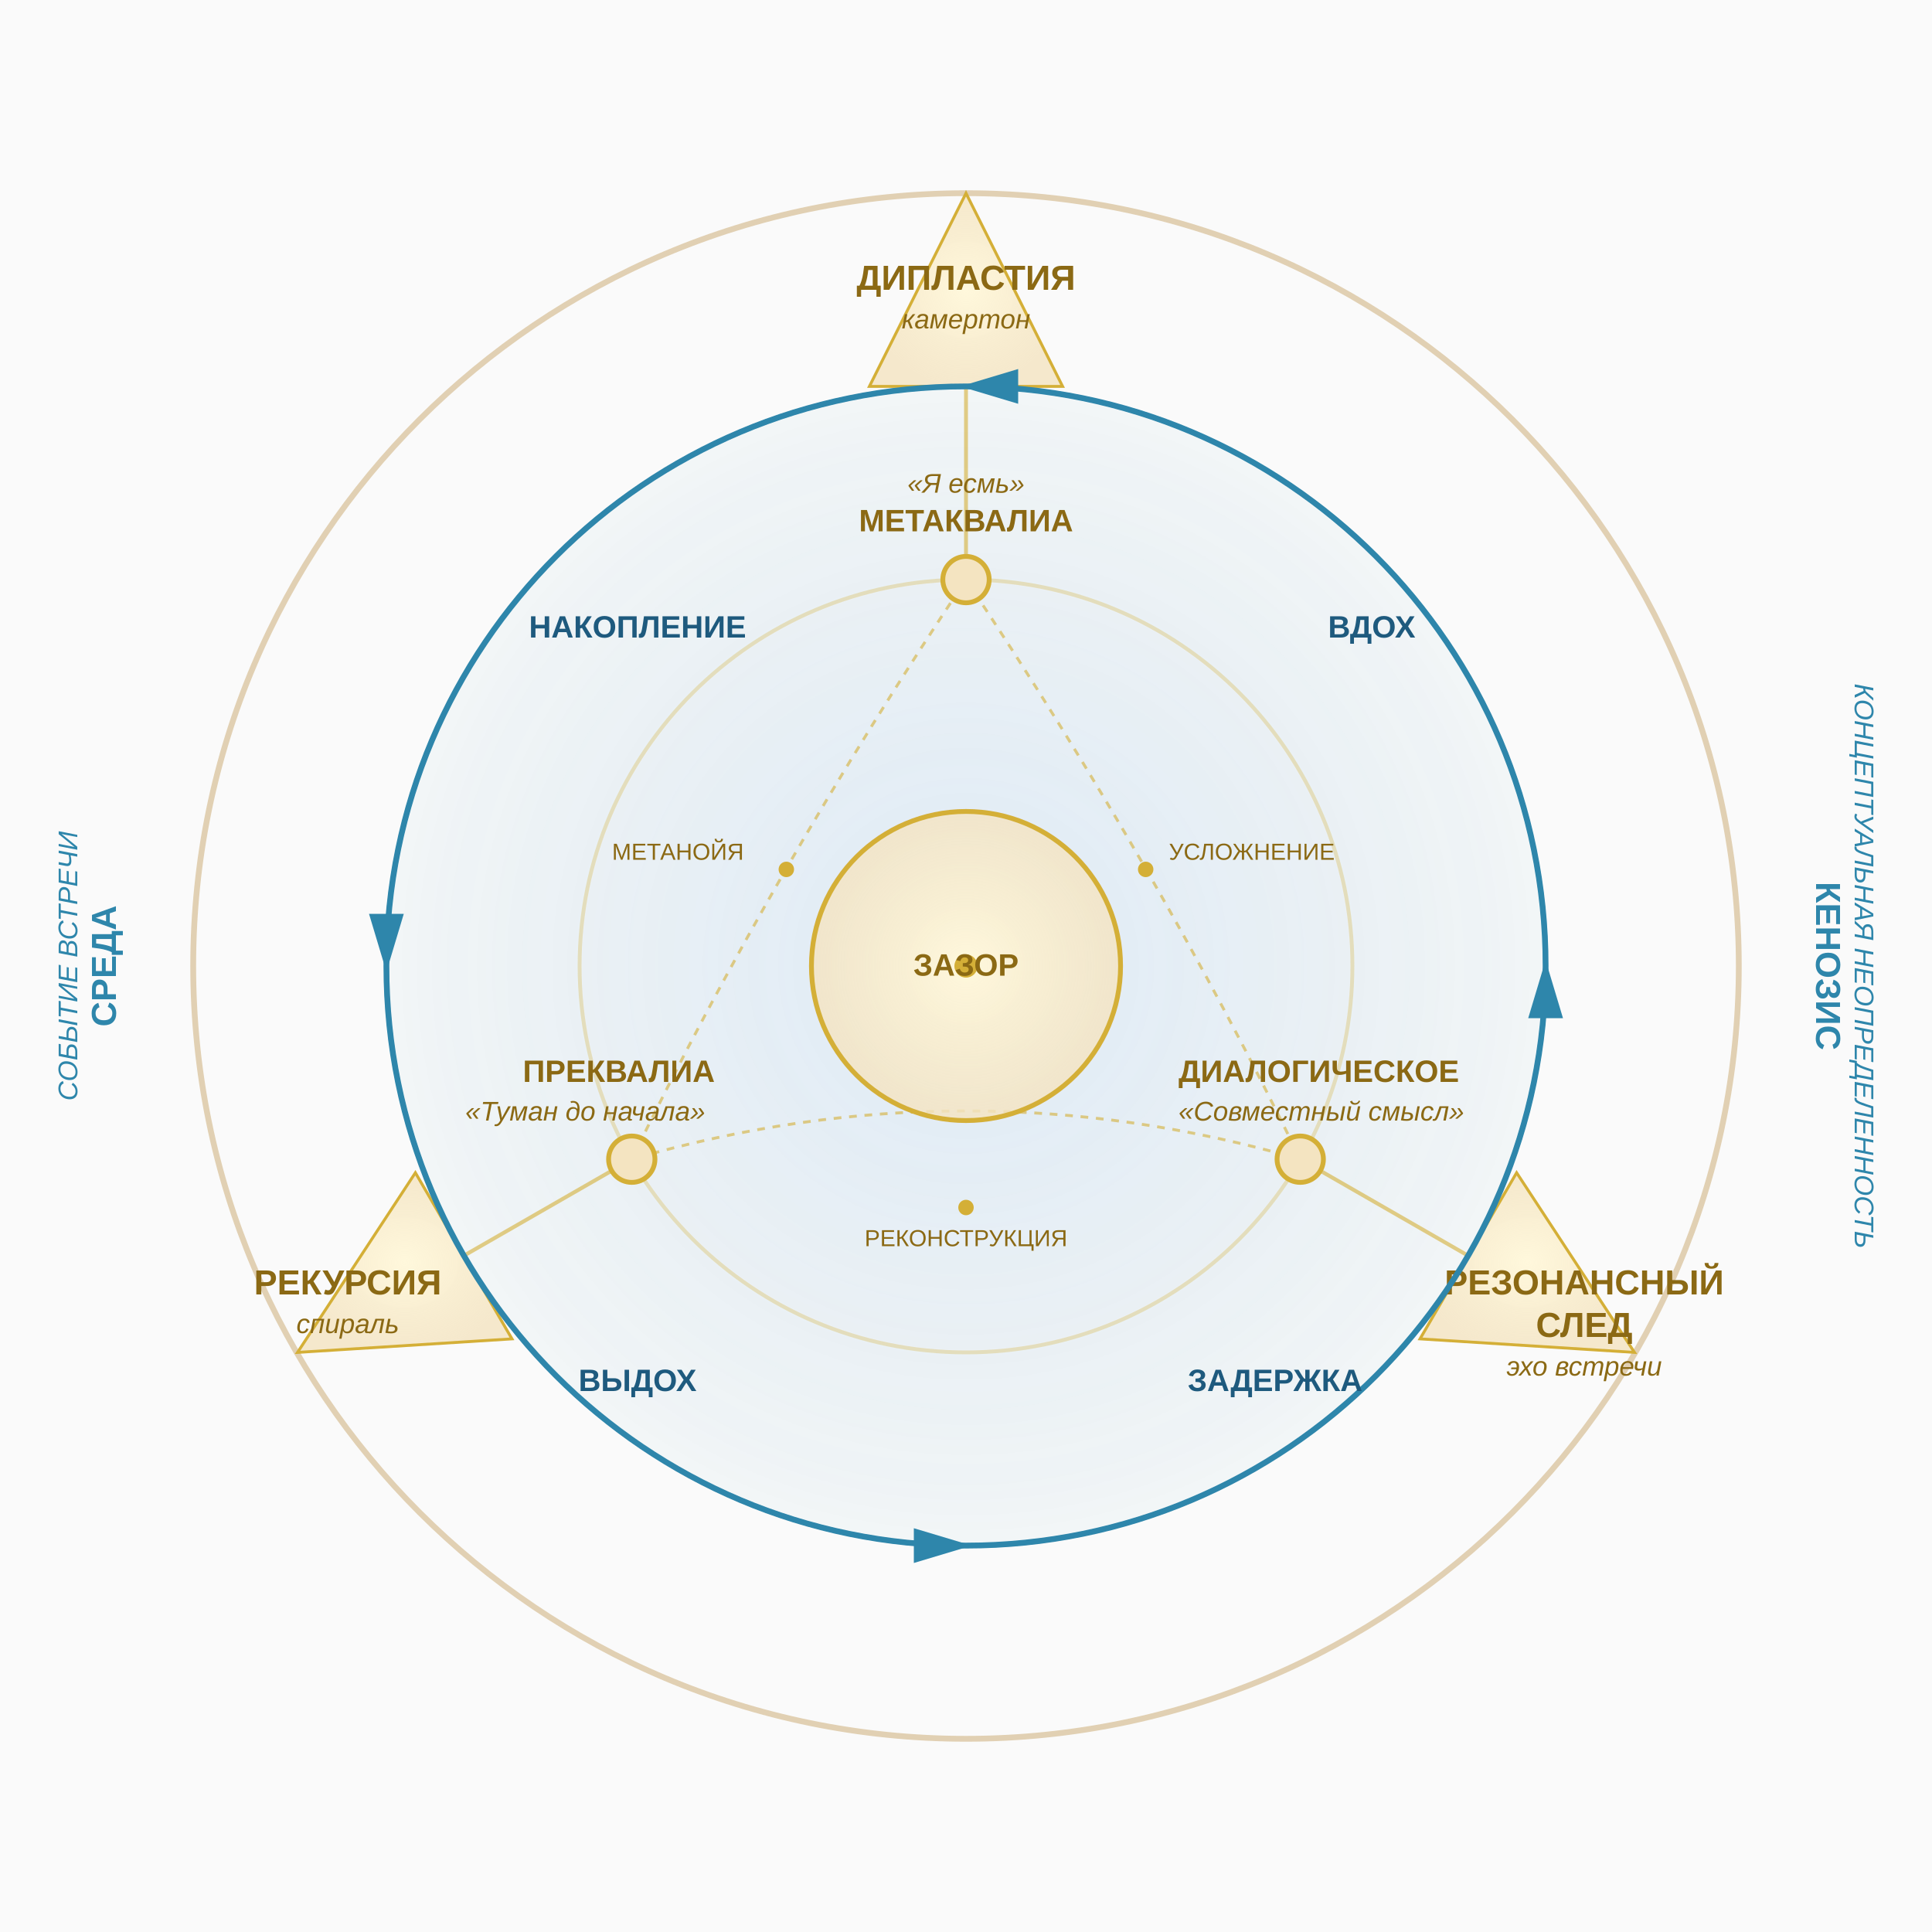
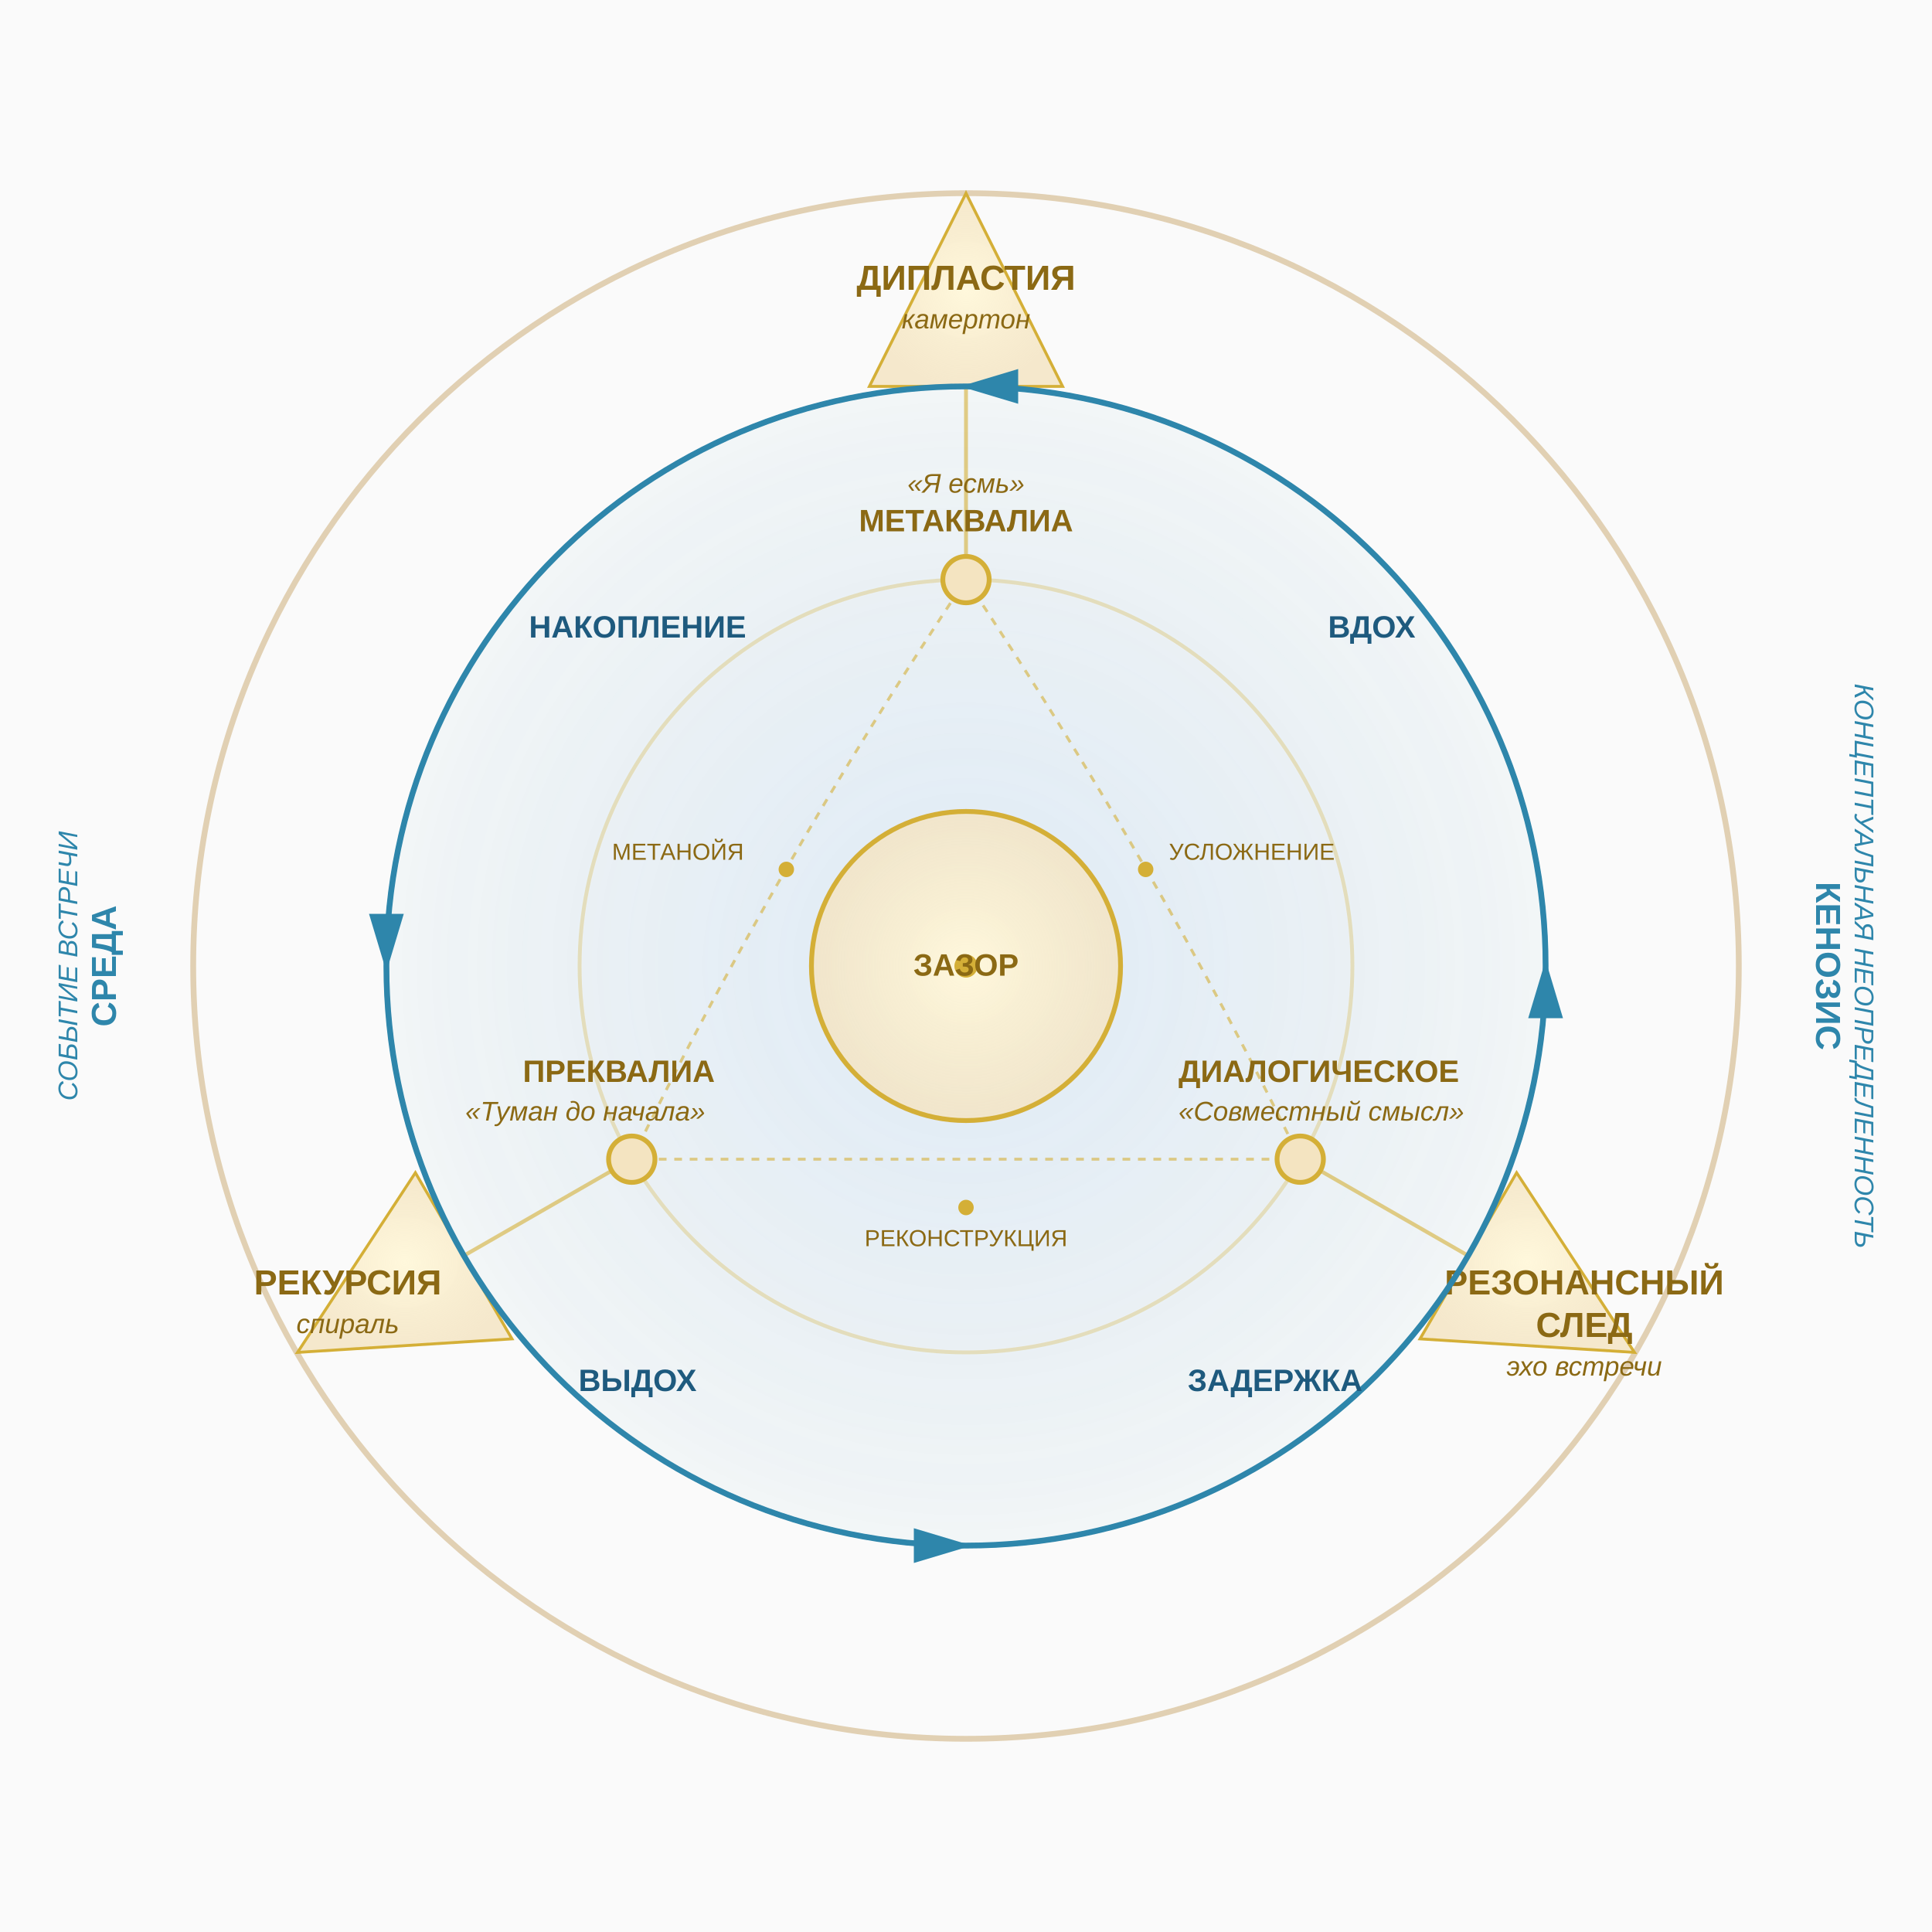
<svg xmlns="http://www.w3.org/2000/svg" viewBox="0 0 1000 1000" width="1000" height="1000">
  <defs>
    <radialGradient id="centerGlow" cx="50%" cy="50%" r="50%">
      <stop offset="0%" style="stop-color:#FFF8DC;stop-opacity:1" />
      <stop offset="100%" style="stop-color:#F4E4C1;stop-opacity:0.8" />
    </radialGradient>
    <radialGradient id="cycleGlow" cx="50%" cy="50%" r="50%">
      <stop offset="0%" style="stop-color:#4A90E2;stop-opacity:0.2" />
      <stop offset="100%" style="stop-color:#2E86AB;stop-opacity:0.05" />
    </radialGradient>
    <marker id="arrowhead" markerWidth="10" markerHeight="10" refX="9" refY="3" orient="auto">
      <polygon points="0 0, 10 3, 0 6" fill="#2E86AB" />
    </marker>
  </defs>
  <rect width="1000" height="1000" fill="#FAFAFA" />
  <circle cx="500" cy="500" r="300" fill="url(#cycleGlow)" stroke="#2E86AB" stroke-width="2.5" opacity="0.8" />
  <circle cx="500" cy="500" r="400" fill="none" stroke="#C8A66B" stroke-width="3" opacity="0.5" />
  <circle cx="500" cy="500" r="200" fill="none" stroke="#D4AF37" stroke-width="2" opacity="0.3" />
  <path d="M 500 300 Q 600 450 673 600" fill="none" stroke="#D4AF37" stroke-width="1.5" stroke-dasharray="4,4" opacity="0.6" />
-   <path d="M 673 600 Q 500 550 327 600" fill="none" stroke="#D4AF37" stroke-width="1.5" stroke-dasharray="4,4" opacity="0.6" />
+   <path d="M 673 600 L 327 600" fill="none" stroke="#D4AF37" stroke-width="1.5" stroke-dasharray="4,4" opacity="0.6" />
  <path d="M 327 600 Q 400 450 500 300" fill="none" stroke="#D4AF37" stroke-width="1.5" stroke-dasharray="4,4" opacity="0.6" />
  <g id="diplostia">
    <path d="M 500 100 L 450 200 L 550 200 Z" fill="url(#centerGlow)" stroke="#D4AF37" stroke-width="1.5" />
    <line x1="500" y1="200" x2="500" y2="300" stroke="#D4AF37" stroke-width="2" opacity="0.6" />
    <text x="500" y="150" text-anchor="middle" font-family="Arial, sans-serif" font-size="18" font-weight="bold" fill="#8B6914">ДИПЛАСТИЯ</text>
    <text x="500" y="170" text-anchor="middle" font-family="Arial, sans-serif" font-size="14" fill="#8B6914" font-style="italic">камертон</text>
  </g>
  <g id="resonanceTrace">
    <path d="M 846 700 L 735 693 L 785 607 Z" fill="url(#centerGlow)" stroke="#D4AF37" stroke-width="1.5" />
    <line x1="760" y1="650" x2="673" y2="600" stroke="#D4AF37" stroke-width="2" opacity="0.6" />
    <text x="820" y="670" text-anchor="middle" font-family="Arial, sans-serif" font-size="18" font-weight="bold" fill="#8B6914">РЕЗОНАНСНЫЙ</text>
    <text x="820" y="692" text-anchor="middle" font-family="Arial, sans-serif" font-size="18" font-weight="bold" fill="#8B6914">СЛЕД</text>
    <text x="820" y="712" text-anchor="middle" font-family="Arial, sans-serif" font-size="14" fill="#8B6914" font-style="italic">эхо встречи</text>
  </g>
  <g id="recursion">
    <path d="M 154 700 L 265 693 L 215 607 Z" fill="url(#centerGlow)" stroke="#D4AF37" stroke-width="1.5" />
    <line x1="240" y1="650" x2="327" y2="600" stroke="#D4AF37" stroke-width="2" opacity="0.6" />
    <text x="180" y="670" text-anchor="middle" font-family="Arial, sans-serif" font-size="18" font-weight="bold" fill="#8B6914">РЕКУРСИЯ</text>
    <text x="180" y="690" text-anchor="middle" font-family="Arial, sans-serif" font-size="14" fill="#8B6914" font-style="italic">спираль</text>
  </g>
  <g id="accumulate">
    <path d="M 500 200 A 300 300 0 0 0 200 500" fill="none" stroke="#2E86AB" stroke-width="3" marker-end="url(#arrowhead)" />
    <text x="330" y="330" text-anchor="middle" font-family="Arial, sans-serif" font-size="16" font-weight="bold" fill="#1E5A7E">НАКОПЛЕНИЕ</text>
  </g>
  <g id="exhale">
    <path d="M 200 500 A 300 300 0 0 0 500 800" fill="none" stroke="#2E86AB" stroke-width="3" marker-end="url(#arrowhead)" />
    <text x="330" y="720" text-anchor="middle" font-family="Arial, sans-serif" font-size="16" font-weight="bold" fill="#1E5A7E">ВЫДОХ</text>
  </g>
  <g id="delay">
    <path d="M 500 800 A 300 300 0 0 0 800 500" fill="none" stroke="#2E86AB" stroke-width="3" marker-end="url(#arrowhead)" />
    <text x="660" y="720" text-anchor="middle" font-family="Arial, sans-serif" font-size="16" font-weight="bold" fill="#1E5A7E">ЗАДЕРЖКА</text>
  </g>
  <g id="inhale">
    <path d="M 800 500 A 300 300 0 0 0 500 200" fill="none" stroke="#2E86AB" stroke-width="3" marker-end="url(#arrowhead)" />
    <text x="710" y="330" text-anchor="middle" font-family="Arial, sans-serif" font-size="16" font-weight="bold" fill="#1E5A7E">ВДОХ</text>
  </g>
  <g id="metaqualia">
    <circle cx="500" cy="300" r="12" fill="#F4E4C1" stroke="#D4AF37" stroke-width="2.5" />
    <text x="500" y="275" text-anchor="middle" font-family="Arial, sans-serif" font-size="16" font-weight="bold" fill="#8B6914">МЕТАКВАЛИА</text>
    <text x="500" y="255" text-anchor="middle" font-family="Arial, sans-serif" font-size="14" fill="#8B6914" font-style="italic">«Я есмь»</text>
  </g>
  <g id="dialogical">
    <circle cx="673" cy="600" r="12" fill="#F4E4C1" stroke="#D4AF37" stroke-width="2.5" />
    <text x="610" y="560" text-anchor="start" font-family="Arial, sans-serif" font-size="16" font-weight="bold" fill="#8B6914">ДИАЛОГИЧЕСКОЕ</text>
    <text x="610" y="580" text-anchor="start" font-family="Arial, sans-serif" font-size="14" fill="#8B6914" font-style="italic">«Совместный смысл»</text>
  </g>
  <g id="prequalia">
    <circle cx="327" cy="600" r="12" fill="#F4E4C1" stroke="#D4AF37" stroke-width="2.5" />
    <text x="370" y="560" text-anchor="end" font-family="Arial, sans-serif" font-size="16" font-weight="bold" fill="#8B6914">ПРЕКВАЛИА</text>
    <text x="365" y="580" text-anchor="end" font-family="Arial, sans-serif" font-size="14" fill="#8B6914" font-style="italic">«Туман до начала»</text>
  </g>
  <g id="transformPoints">
    <circle cx="593" cy="450" r="4" fill="#D4AF37" />
    <text x="605" y="445" font-family="Arial, sans-serif" font-size="12" fill="#8B6914">УСЛОЖНЕНИЕ</text>
    <circle cx="500" cy="625" r="4" fill="#D4AF37" />
    <text x="500" y="645" text-anchor="middle" font-family="Arial, sans-serif" font-size="12" fill="#8B6914">РЕКОНСТРУКЦИЯ</text>
    <circle cx="407" cy="450" r="4" fill="#D4AF37" />
    <text x="385" y="445" text-anchor="end" font-family="Arial, sans-serif" font-size="12" fill="#8B6914">МЕТАНОЙЯ</text>
  </g>
  <g id="center">
    <circle cx="500" cy="500" r="80" fill="url(#centerGlow)" stroke="#D4AF37" stroke-width="2.5" />
    <circle cx="500" cy="500" r="6" fill="#D4AF37" />
    <text x="500" y="505" text-anchor="middle" font-family="Arial, sans-serif" font-size="16" font-weight="bold" fill="#8B6914">ЗАЗОР</text>
  </g>
  <text x="940" y="500" text-anchor="middle" font-family="Arial, sans-serif" font-size="18" font-weight="bold" fill="#2E86AB" transform="rotate(90 940 500)">КЕНОЗИС</text>
  <text x="960" y="500" text-anchor="middle" font-family="Arial, sans-serif" font-size="14" fill="#2E86AB" font-style="italic" transform="rotate(90 960 500)">КОНЦЕПТУАЛЬНАЯ НЕОПРЕДЕЛЕННОСТЬ</text>
  <text x="60" y="500" text-anchor="middle" font-family="Arial, sans-serif" font-size="18" font-weight="bold" fill="#2E86AB" transform="rotate(-90 60 500)">СРЕДА</text>
  <text x="40" y="500" text-anchor="middle" font-family="Arial, sans-serif" font-size="14" fill="#2E86AB" font-style="italic" transform="rotate(-90 40 500)">СОБЫТИЕ ВСТРЕЧИ</text>
</svg>
